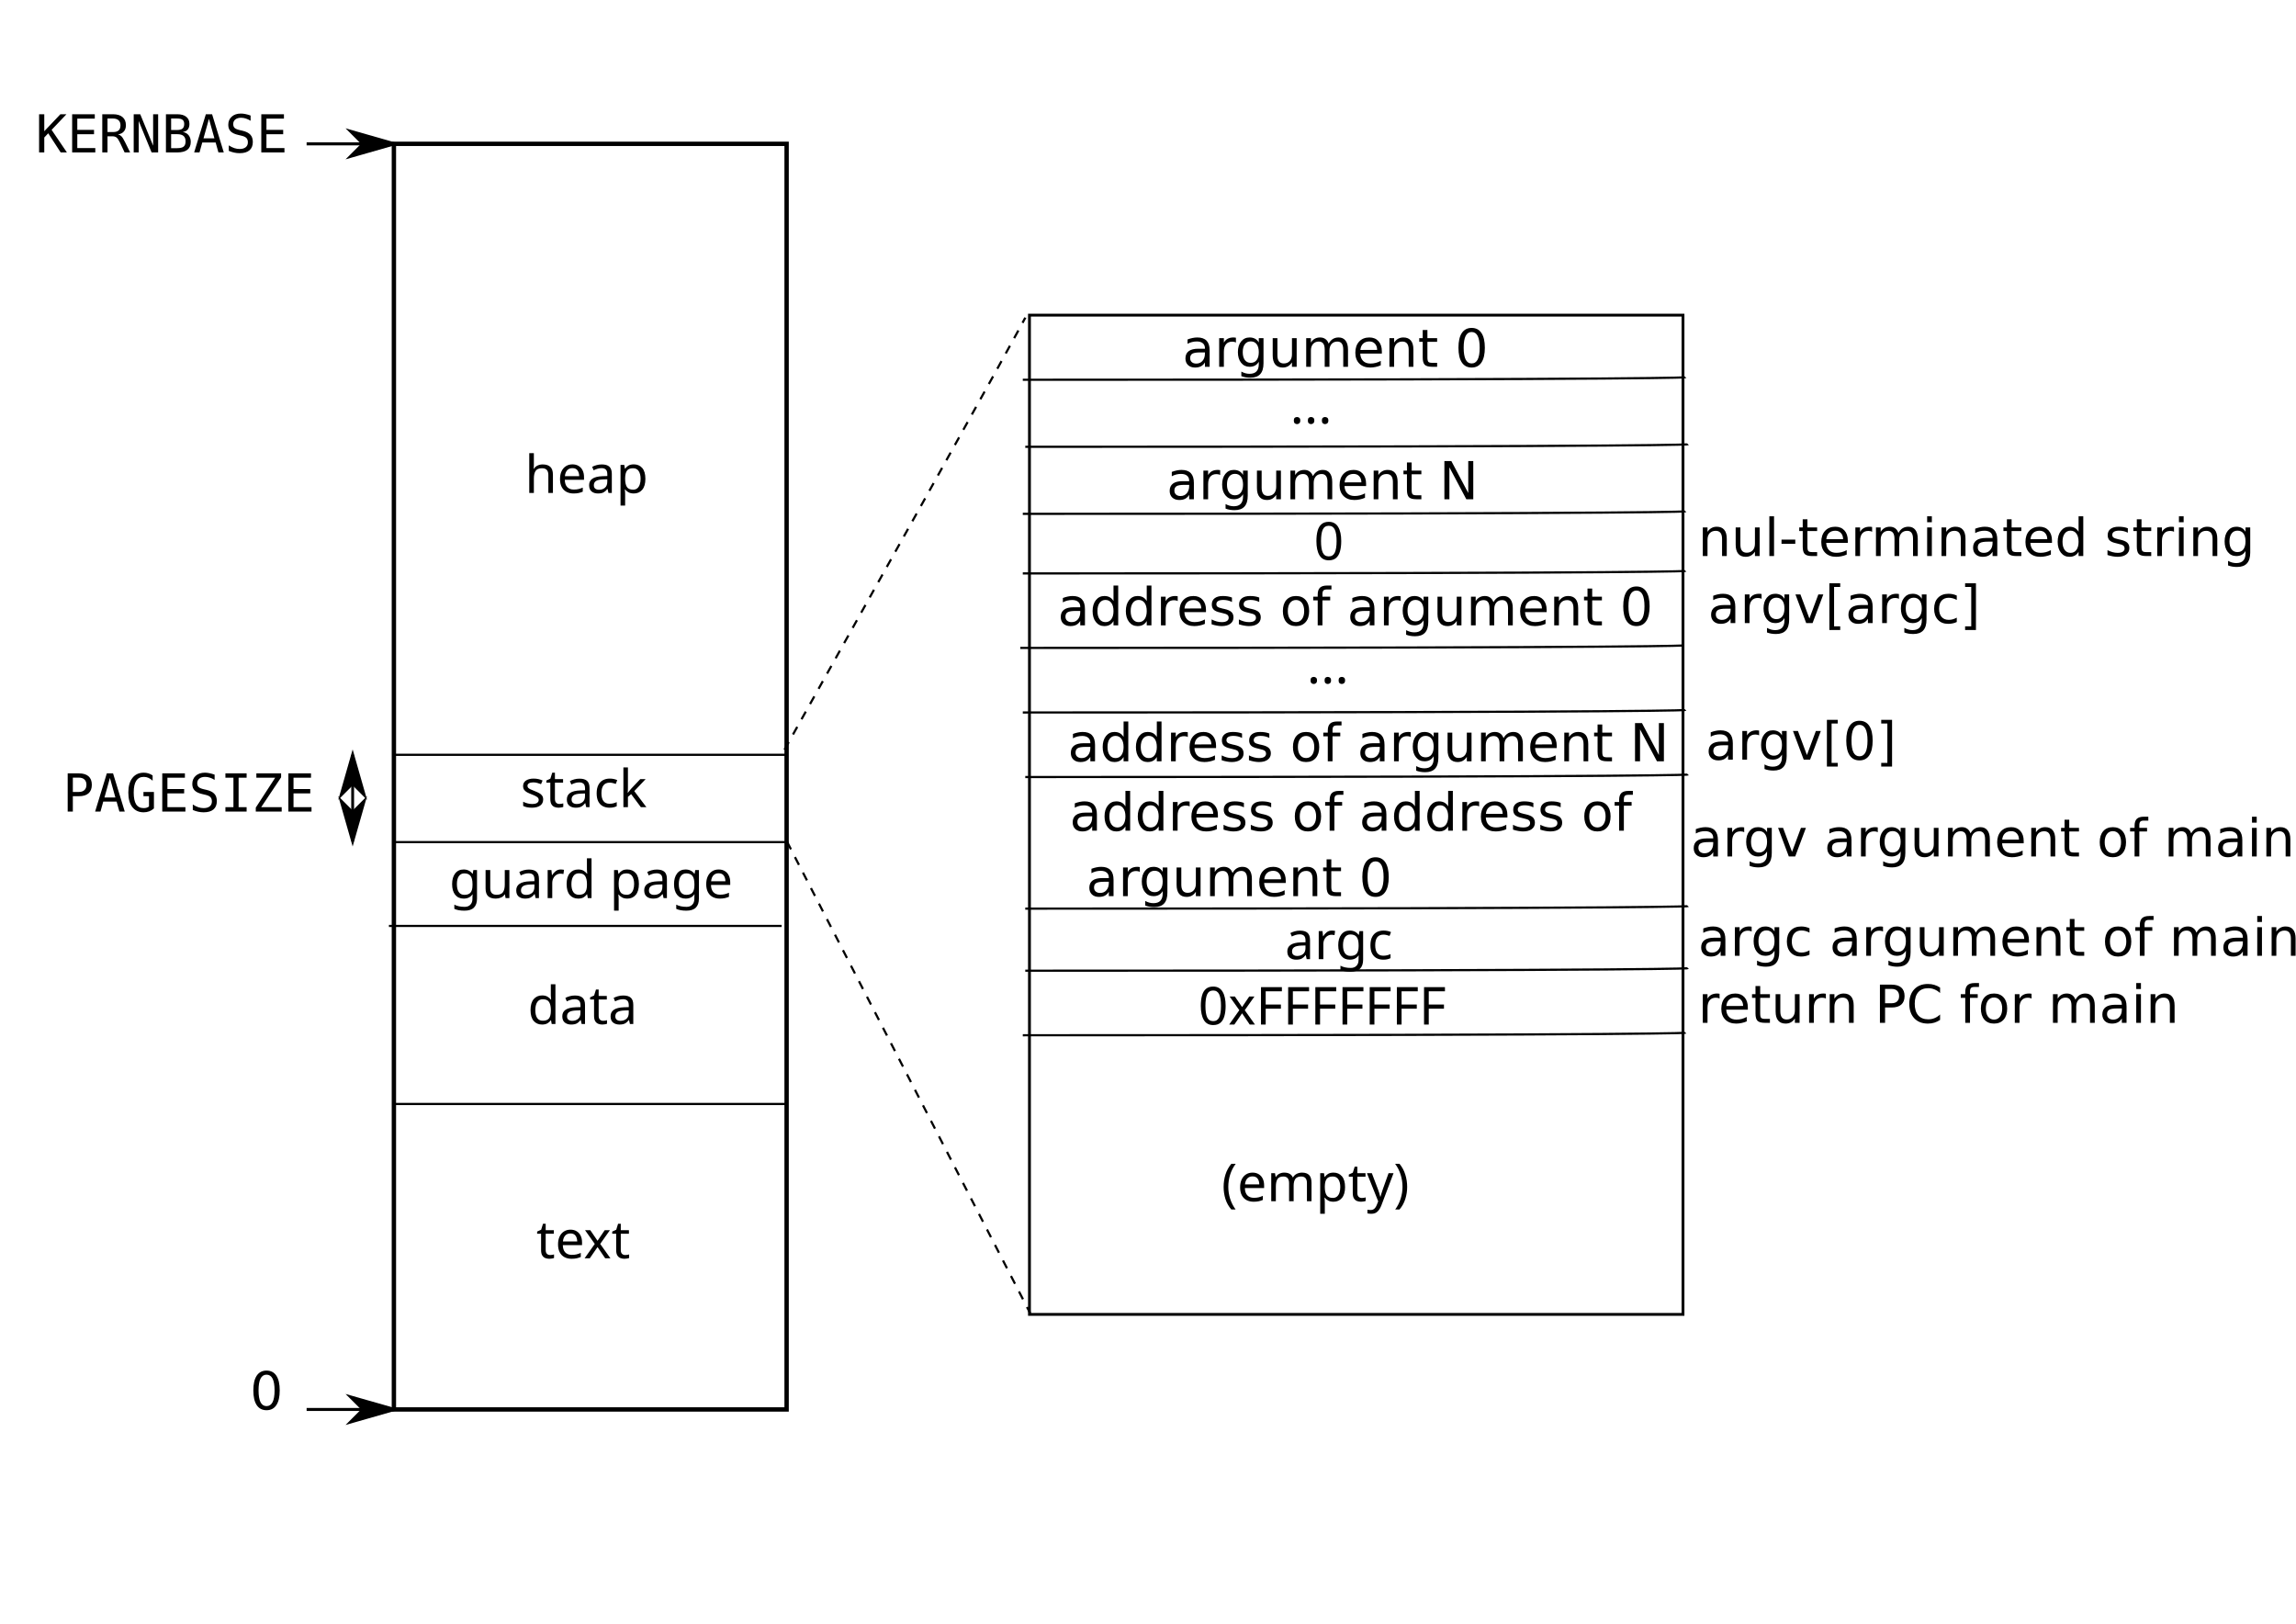
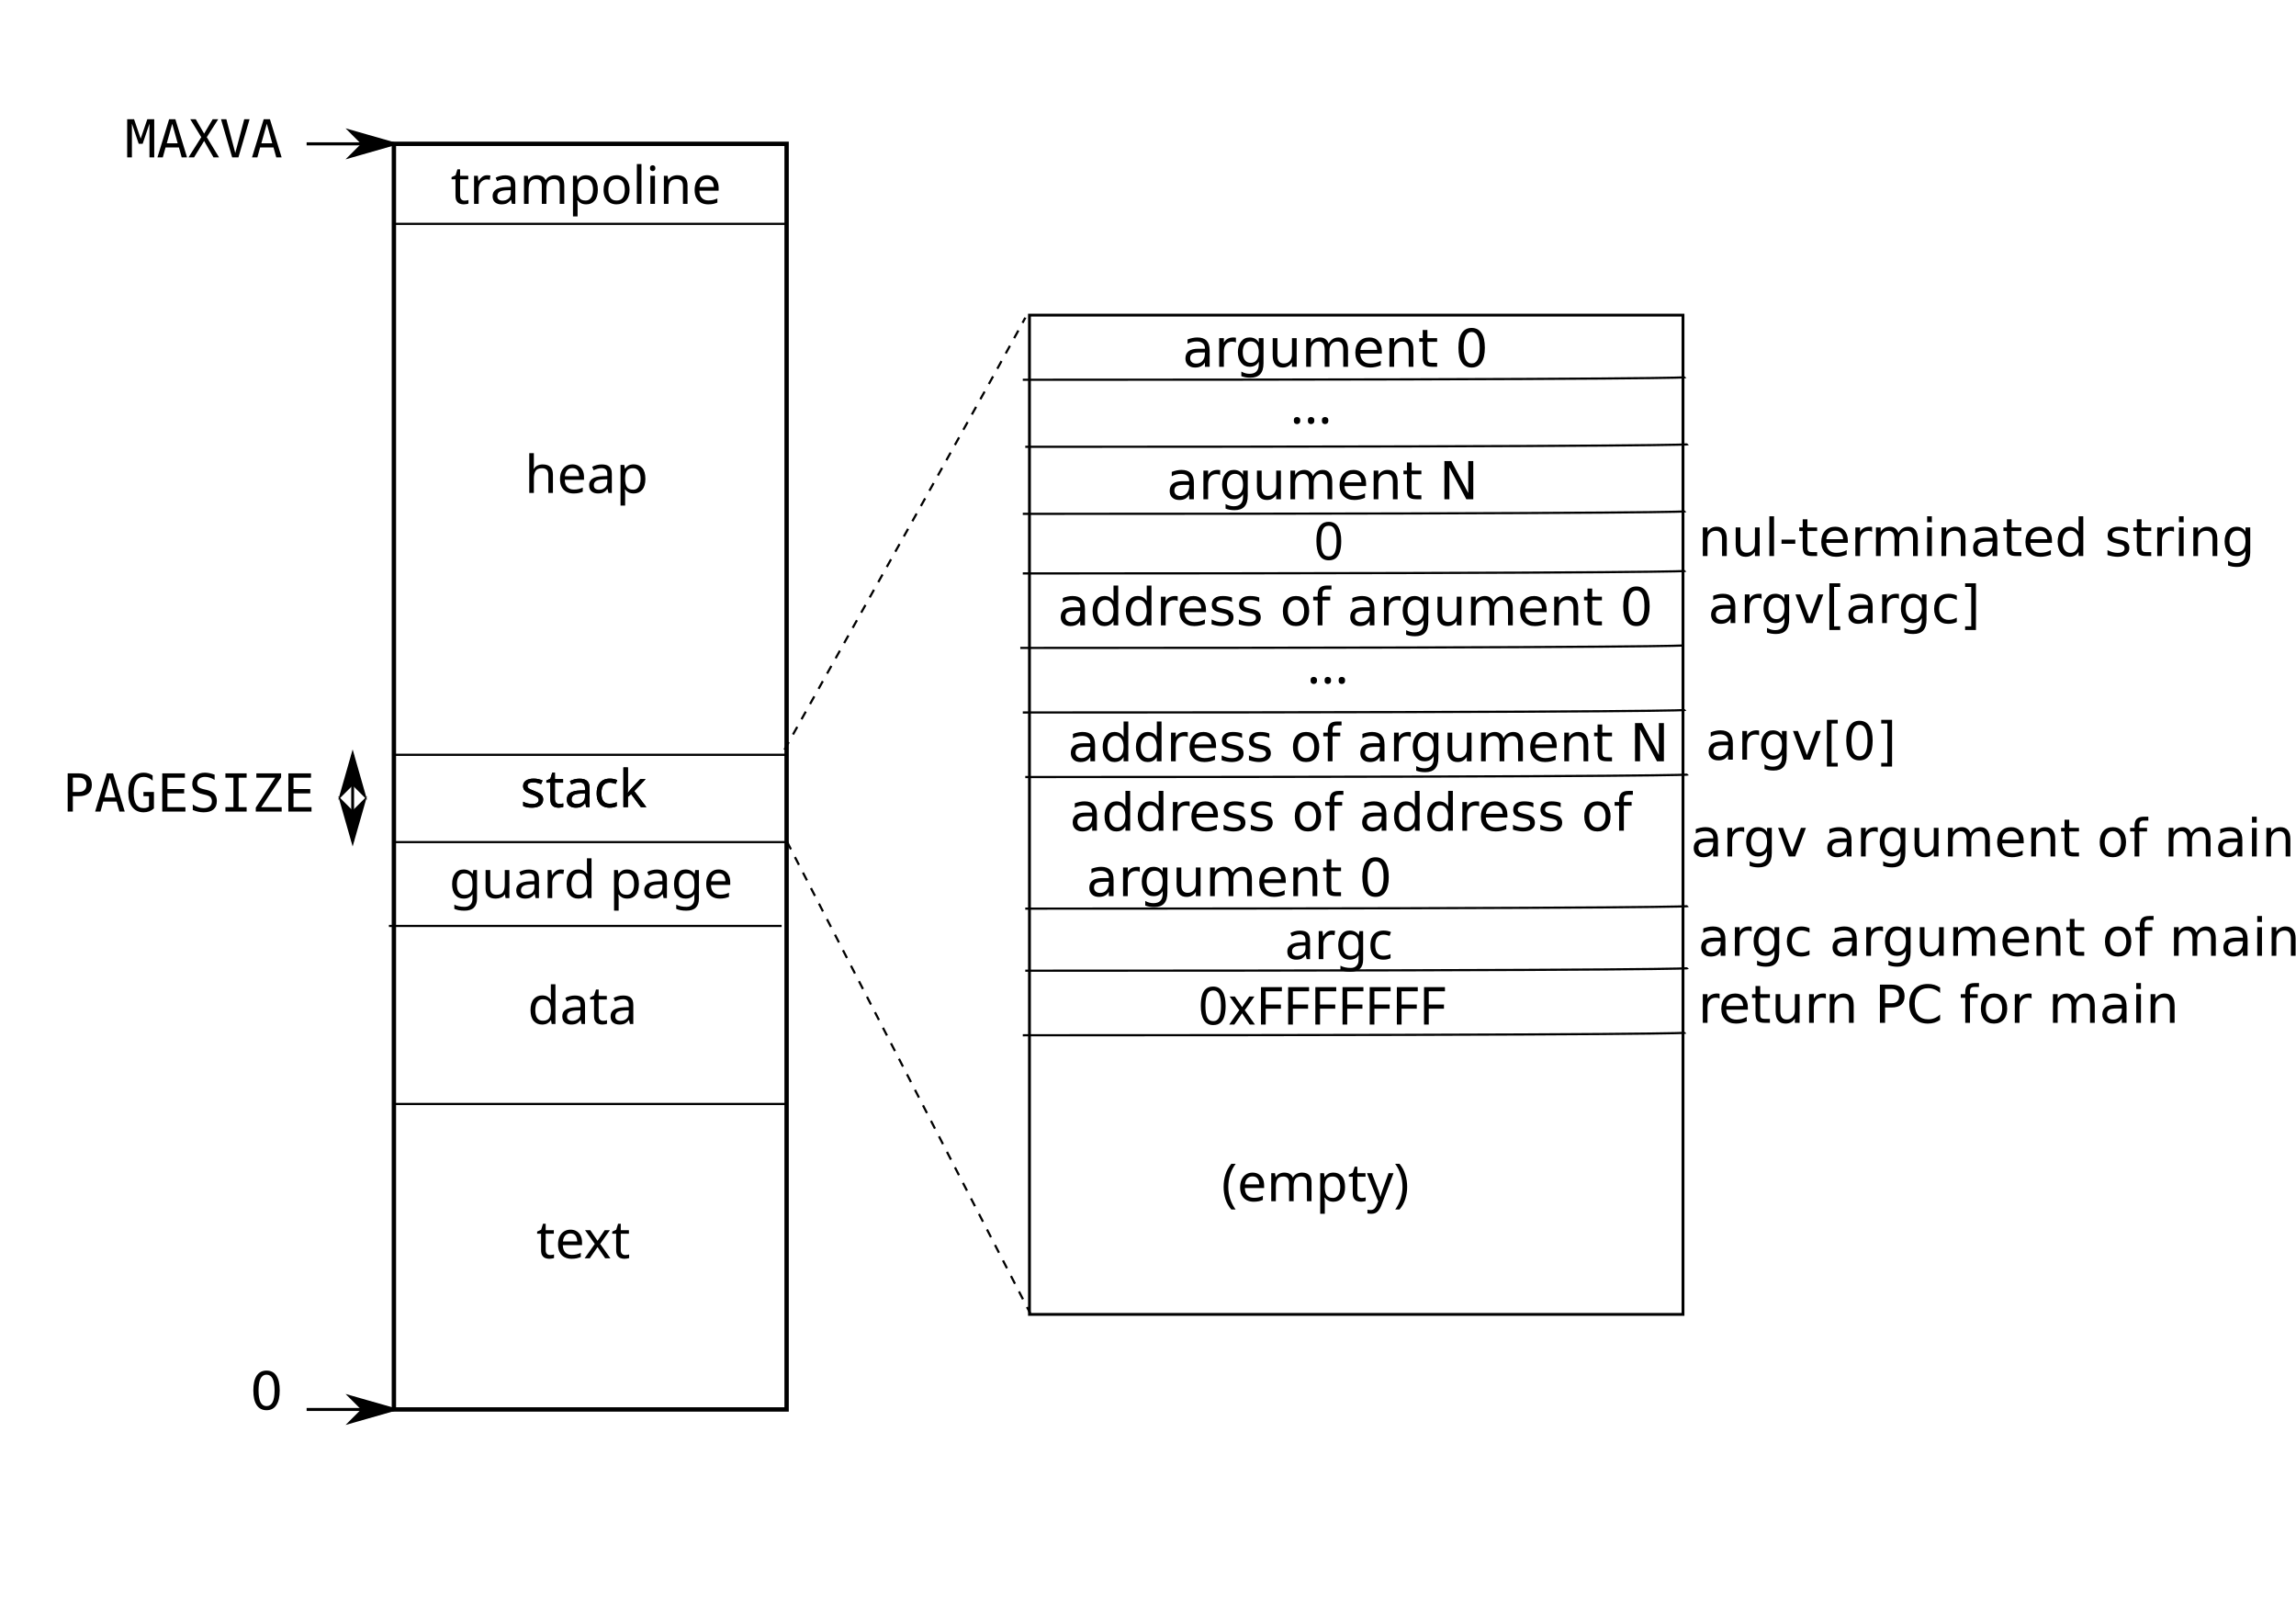
<svg xmlns="http://www.w3.org/2000/svg" width="1052.362" height="744.094" id="svg2976" version="1.1">
  <defs id="defs2978">
    <marker orient="auto" refY="0" refX="0" id="Arrow1Lstart" style="overflow:visible">
      <path id="path3773" d="M 0,0 5,-5 -12.5,0 5,5 0,0 z" style="fill-rule:evenodd;stroke:#000000;stroke-width:1pt;marker-start:none" transform="matrix(0.8,0,0,0.8,10,0)" />
    </marker>
    <marker orient="auto" refY="0" refX="0" id="Arrow1Lend" style="overflow:visible">
      <path id="path3776" d="M 0,0 5,-5 -12.5,0 5,5 0,0 z" style="fill-rule:evenodd;stroke:#000000;stroke-width:1pt;marker-start:none" transform="matrix(-0.8,0,0,-0.8,-10,0)" />
    </marker>
  </defs>
  <g id="layer1" transform="translate(0,-308.2677)">
    <rect style="fill:none;stroke:#000000;stroke-width:2;stroke-miterlimit:4;stroke-opacity:1;stroke-dasharray:none;stroke-dashoffset:0" id="rect2990" width="180" height="580" x="180.54" y="374.18" />
    <path style="fill:none;stroke:#000000;stroke-width:0;stroke-linecap:butt;stroke-linejoin:miter;stroke-miterlimit:4;stroke-opacity:1;stroke-dasharray:none;marker-start:url(#Arrow1Lstart);marker-end:none" d="m 380,892.362 0,0 z" id="path3768" />
    <path style="font-size:24px;fill:none;stroke:#000000;stroke-width:1.4;stroke-linecap:butt;stroke-linejoin:miter;stroke-miterlimit:4;stroke-opacity:1;stroke-dasharray:none;marker-end:url(#Arrow1Lend)" d="m 140.54,954.18 c 40,0 40,0 40,0" id="path5150" />
    <text xml:space="preserve" style="font-style:normal;font-variant:normal;font-weight:normal;font-stretch:normal;line-height:0%;font-family:'American Typewriter';-inkscape-font-specification:'American Typewriter';fill:#000000;fill-opacity:1;stroke:none" x="114.54" y="954.18" id="text5338">
      <tspan id="tspan5340" x="114.54" y="954.18" style="font-style:normal;font-variant:normal;font-weight:normal;font-stretch:normal;font-size:24px;line-height:1.25;font-family:'Bitstream Vera Sans';-inkscape-font-specification:'Bitstream Vera Sans'">0</tspan>
    </text>
    <path style="fill:none;stroke:#000000;stroke-width:1px;stroke-linecap:butt;stroke-linejoin:miter;stroke-opacity:1" d="m 180.54,654.18 c 180,0 180,0 180,0" id="path5404" />
    <path id="path5406" d="m 180.54,694.18 c 180,0 180,0 180,0" style="fill:none;stroke:#000000;stroke-width:1px;stroke-linecap:butt;stroke-linejoin:miter;stroke-opacity:1" />
    <path style="fill:none;stroke:#000000;stroke-width:1px;stroke-linecap:butt;stroke-linejoin:miter;stroke-opacity:1" d="m 180.54,814.18 c 180,0 180,0 180,0" id="path5408" />
-     <text xml:space="preserve" style="font-style:normal;font-variant:normal;font-weight:normal;font-stretch:normal;line-height:0%;font-family:'American Typewriter';-inkscape-font-specification:'American Typewriter';fill:#000000;fill-opacity:1;stroke:none" x="16.31" y="378.122" id="text5414">
-       <tspan id="tspan5416" x="16.31" y="378.122" style="font-style:normal;font-variant:normal;font-weight:normal;font-stretch:normal;font-size:24px;line-height:1.25;font-family:'Bitstream Vera Sans Mono';-inkscape-font-specification:'Bitstream Vera Sans Mono'">KERNBASE</tspan>
+     <text xml:space="preserve" style="font-style:normal;font-variant:normal;font-weight:normal;font-stretch:normal;line-height:0%;font-family:'American Typewriter';-inkscape-font-specification:'American Typewriter';fill:#000000;fill-opacity:1;stroke:none" x="57.272" y="380.398" id="text5414">
+       <tspan id="tspan5416" x="57.272" y="380.398" style="font-style:normal;font-variant:normal;font-weight:normal;font-stretch:normal;font-size:24px;line-height:1.25;font-family:'Bitstream Vera Sans Mono';-inkscape-font-specification:'Bitstream Vera Sans Mono'">MAXVA</tspan>
    </text>
    <path id="path5418" d="m 140.54,374.18 c 40,0 40,0 40,0" style="font-size:24px;fill:none;stroke:#000000;stroke-width:1.4;stroke-linecap:butt;stroke-linejoin:miter;stroke-miterlimit:4;stroke-opacity:1;stroke-dasharray:none;marker-end:url(#Arrow1Lend)" />
    <text xml:space="preserve" style="font-style:normal;font-variant:normal;font-weight:normal;font-stretch:normal;line-height:0%;font-family:'American Typewriter';-inkscape-font-specification:'American Typewriter';fill:#000000;fill-opacity:1;stroke:none" x="245.8" y="884.893" id="text5489">
      <tspan id="tspan5491" x="245.8" y="884.893" style="font-size:24px;line-height:1.25">text</tspan>
    </text>
    <text xml:space="preserve" style="font-style:normal;font-variant:normal;font-weight:normal;font-stretch:normal;line-height:0%;font-family:'American Typewriter';-inkscape-font-specification:'American Typewriter';fill:#000000;fill-opacity:1;stroke:none" x="241.858" y="777.55" id="text5493">
      <tspan id="tspan5495" x="241.858" y="777.55" style="font-size:24px;line-height:1.25">data</tspan>
    </text>
    <text xml:space="preserve" style="font-style:normal;font-variant:normal;font-weight:normal;font-stretch:normal;line-height:0%;font-family:'American Typewriter';-inkscape-font-specification:'American Typewriter';fill:#000000;fill-opacity:1;stroke:none" x="238.54" y="678.18" id="text5497">
      <tspan id="tspan5499" x="238.54" y="678.18" style="font-size:24px;line-height:1.25">stack</tspan>
    </text>
    <text xml:space="preserve" style="font-style:normal;font-variant:normal;font-weight:normal;font-stretch:normal;line-height:0%;font-family:'American Typewriter';-inkscape-font-specification:'American Typewriter';fill:#000000;fill-opacity:1;stroke:none" x="240.54" y="534.18" id="text5501">
      <tspan id="tspan5503" x="240.54" y="534.18" style="font-size:24px;line-height:1.25">heap</tspan>
    </text>
    <text xml:space="preserve" style="font-style:normal;font-variant:normal;font-weight:normal;font-stretch:normal;line-height:0%;font-family:'American Typewriter';-inkscape-font-specification:'American Typewriter';fill:#000000;fill-opacity:1;stroke:none" x="28.713" y="680.18" id="text5505">
      <tspan id="tspan5507" x="28.713" y="680.18" style="font-style:normal;font-variant:normal;font-weight:normal;font-stretch:normal;font-size:24px;line-height:1.25;font-family:'Bitstream Vera Sans Mono';-inkscape-font-specification:'Bitstream Vera Sans Mono'">PAGESIZE</tspan>
    </text>
    <path style="fill:none;stroke:#000000;stroke-width:1.3;stroke-linecap:butt;stroke-linejoin:miter;stroke-miterlimit:4;stroke-opacity:1;stroke-dasharray:none;marker-start:url(#Arrow1Lstart);marker-end:url(#Arrow1Lend)" d="m 161.638,693.658 c 0,-39.424 0,-39.424 0,-39.424" id="path5885" />
    <rect style="fill:none;stroke:#000000;stroke-width:1.3;stroke-miterlimit:4;stroke-opacity:1;stroke-dasharray:none;stroke-dashoffset:0" id="rect6301" width="299.543" height="457.926" x="471.85" y="452.687" />
    <text xml:space="preserve" style="font-style:normal;font-variant:normal;font-weight:normal;font-stretch:normal;line-height:0%;font-family:'American Typewriter';-inkscape-font-specification:'American Typewriter';fill:#000000;fill-opacity:1;stroke:none" x="541.905" y="476.354" id="text6303">
      <tspan id="tspan6305" x="541.905" y="476.354" style="font-style:normal;font-variant:normal;font-weight:normal;font-stretch:normal;font-size:24px;line-height:1.25;font-family:'Bitstream Vera Sans';-inkscape-font-specification:'Bitstream Vera Sans'">argument 0</tspan>
    </text>
    <text xml:space="preserve" style="font-style:normal;font-variant:normal;font-weight:normal;font-stretch:normal;line-height:0%;font-family:'American Typewriter';-inkscape-font-specification:'American Typewriter';fill:#000000;fill-opacity:1;stroke:none" x="534.681" y="537.054" id="text6307">
      <tspan id="tspan6309" x="534.681" y="537.054" style="font-style:normal;font-variant:normal;font-weight:normal;font-stretch:normal;font-size:24px;line-height:1.25;font-family:'Bitstream Vera Sans';-inkscape-font-specification:'Bitstream Vera Sans'">argument N</tspan>
    </text>
    <text xml:space="preserve" style="font-style:normal;font-variant:normal;font-weight:normal;font-stretch:normal;line-height:0%;font-family:'American Typewriter';-inkscape-font-specification:'American Typewriter';fill:#000000;fill-opacity:1;stroke:none" x="602.205" y="564.809" id="text6311">
      <tspan id="tspan6313" x="602.205" y="564.809" style="font-size:24px;line-height:1.25">0</tspan>
    </text>
    <text xml:space="preserve" style="font-style:normal;font-variant:normal;font-weight:normal;font-stretch:normal;line-height:0%;font-family:'American Typewriter';-inkscape-font-specification:'American Typewriter';fill:#000000;fill-opacity:1;stroke:none" x="484.753" y="594.839" id="text6315">
      <tspan id="tspan6317" x="484.753" y="594.839" style="font-style:normal;font-variant:normal;font-weight:normal;font-stretch:normal;font-size:24px;line-height:1.25;font-family:'Bitstream Vera Sans';-inkscape-font-specification:'Bitstream Vera Sans'">address of argument 0</tspan>
    </text>
    <text xml:space="preserve" style="font-style:normal;font-variant:normal;font-weight:normal;font-stretch:normal;line-height:0%;font-family:'Bitstream Vera Sans';-inkscape-font-specification:'Bitstream Vera Sans';text-align:start;writing-mode:lr-tb;text-anchor:start;fill:#000000;fill-opacity:1;stroke:none" x="489.375" y="657.142" id="text6319">
      <tspan id="tspan6321" x="489.375" y="657.142" style="font-size:24px;line-height:1.25">address of argument N</tspan>
    </text>
    <text xml:space="preserve" style="font-style:normal;font-variant:normal;font-weight:normal;font-stretch:normal;line-height:0%;font-family:'Bitstream Vera Sans';-inkscape-font-specification:'Bitstream Vera Sans';text-align:start;writing-mode:lr-tb;text-anchor:start;fill:#000000;fill-opacity:1;stroke:none" x="490.227" y="688.946" id="text6323">
      <tspan id="tspan6325" x="490.227" y="688.946" style="font-size:24px;line-height:1.25">address of address of</tspan>
      <tspan x="490.227" y="718.946" id="tspan6333" style="font-size:24px;line-height:1.25"> argument 0</tspan>
    </text>
    <text xml:space="preserve" style="font-style:normal;font-variant:normal;font-weight:normal;font-stretch:normal;line-height:0%;font-family:'American Typewriter';-inkscape-font-specification:'American Typewriter';fill:#000000;fill-opacity:1;stroke:none" x="549.217" y="777.784" id="text6327">
      <tspan x="549.217" y="777.784" id="tspan6331" style="font-size:24px;line-height:1.25">0xFFFFFFF</tspan>
    </text>
    <text xml:space="preserve" style="font-style:normal;font-variant:normal;font-weight:normal;font-stretch:normal;line-height:0%;font-family:'American Typewriter';-inkscape-font-specification:'American Typewriter';fill:#000000;fill-opacity:1;stroke:none" x="559.891" y="858.751" id="text6335">
      <tspan id="tspan6337" x="559.891" y="858.751" style="font-size:24px;line-height:1.25">(empty)</tspan>
    </text>
    <text xml:space="preserve" style="font-style:normal;font-variant:normal;font-weight:normal;font-stretch:normal;line-height:0%;font-family:'American Typewriter';-inkscape-font-specification:'American Typewriter';fill:#000000;fill-opacity:1;stroke:none" x="588.927" y="747.823" id="text6341">
      <tspan id="tspan6343" x="588.927" y="747.823" style="font-size:24px;line-height:1.25">argc</tspan>
    </text>
    <text xml:space="preserve" style="font-style:normal;font-variant:normal;font-weight:normal;font-stretch:normal;line-height:0%;font-family:'American Typewriter';-inkscape-font-specification:'American Typewriter';fill:#000000;fill-opacity:1;stroke:none" x="591.279" y="502.283" id="text6345">
      <tspan id="tspan6347" x="591.279" y="502.283" style="font-size:24px;line-height:1.25">...</tspan>
    </text>
    <text xml:space="preserve" style="font-style:normal;font-variant:normal;font-weight:normal;font-stretch:normal;line-height:0%;font-family:'American Typewriter';-inkscape-font-specification:'American Typewriter';fill:#000000;fill-opacity:1;stroke:none" x="598.946" y="621.374" id="text6349">
      <tspan id="tspan6351" x="598.946" y="621.374" style="font-size:24px;line-height:1.25">...</tspan>
    </text>
    <path style="fill:none;stroke:#000000;stroke-width:1px;stroke-linecap:butt;stroke-linejoin:miter;stroke-opacity:1" d="m 468.792,482.302 c 302.667,0 303.805,-1.138 303.805,-1.138" id="path6449" />
    <path id="path6453" d="m 469.93,513.024 c 302.667,0 303.805,-1.138 303.805,-1.138" style="fill:none;stroke:#000000;stroke-width:1px;stroke-linecap:butt;stroke-linejoin:miter;stroke-opacity:1" />
    <path style="fill:none;stroke:#000000;stroke-width:1px;stroke-linecap:butt;stroke-linejoin:miter;stroke-opacity:1" d="m 468.792,543.745 c 302.667,0 303.805,-1.138 303.805,-1.138" id="path6455" />
    <path id="path6457" d="m 468.792,571.054 c 302.667,0 303.805,-1.138 303.805,-1.138" style="fill:none;stroke:#000000;stroke-width:1px;stroke-linecap:butt;stroke-linejoin:miter;stroke-opacity:1" />
    <path style="fill:none;stroke:#000000;stroke-width:1px;stroke-linecap:butt;stroke-linejoin:miter;stroke-opacity:1" d="m 467.654,605.189 c 302.667,0 303.805,-1.138 303.805,-1.138" id="path6459" />
    <path id="path6461" d="m 468.792,634.773 c 302.667,0 303.805,-1.138 303.805,-1.138" style="fill:none;stroke:#000000;stroke-width:1px;stroke-linecap:butt;stroke-linejoin:miter;stroke-opacity:1" />
    <path style="fill:none;stroke:#000000;stroke-width:1px;stroke-linecap:butt;stroke-linejoin:miter;stroke-opacity:1" d="m 469.93,664.357 c 302.667,0 303.805,-1.138 303.805,-1.138" id="path6463" />
    <path id="path6465" d="m 469.93,724.663 c 302.667,0 303.805,-1.138 303.805,-1.138" style="fill:none;stroke:#000000;stroke-width:1px;stroke-linecap:butt;stroke-linejoin:miter;stroke-opacity:1" />
    <path style="font-size:24px;font-style:normal;font-variant:normal;font-weight:normal;font-stretch:normal;text-align:start;line-height:125%;writing-mode:lr-tb;text-anchor:start;fill:none;stroke:#000000;stroke-width:1px;stroke-linecap:butt;stroke-linejoin:miter;stroke-opacity:1;font-family:Bitstream Vera Sans;-inkscape-font-specification:Bitstream Vera Sans" d="m 469.93,753.109 c 302.667,0 303.805,-1.138 303.805,-1.138" id="path6467" />
    <path id="path6469" d="m 468.792,782.693 c 302.667,0 303.805,-1.138 303.805,-1.138" style="fill:none;stroke:#000000;stroke-width:1px;stroke-linecap:butt;stroke-linejoin:miter;stroke-opacity:1" />
    <text xml:space="preserve" style="font-style:normal;font-variant:normal;font-weight:normal;font-stretch:normal;line-height:0%;font-family:'Bitstream Vera Sans';-inkscape-font-specification:'Bitstream Vera Sans';text-align:start;writing-mode:lr-tb;text-anchor:start;fill:#000000;fill-opacity:1;stroke:none" x="778.286" y="563.089" id="text6471">
      <tspan id="tspan6473" x="778.286" y="563.089" style="font-size:24px;line-height:1.25">nul-terminated string</tspan>
    </text>
    <text xml:space="preserve" style="font-style:normal;font-variant:normal;font-weight:normal;font-stretch:normal;line-height:0%;font-family:'Bitstream Vera Sans';-inkscape-font-specification:'Bitstream Vera Sans';text-align:start;writing-mode:lr-tb;text-anchor:start;fill:#000000;fill-opacity:1;stroke:none" x="782.837" y="593.811" id="text6475">
      <tspan id="tspan6477" x="782.837" y="593.811" style="font-size:24px;line-height:1.25">argv[argc]</tspan>
    </text>
    <text xml:space="preserve" style="font-style:normal;font-variant:normal;font-weight:normal;font-stretch:normal;line-height:0%;font-family:'Bitstream Vera Sans';-inkscape-font-specification:'Bitstream Vera Sans';text-align:start;writing-mode:lr-tb;text-anchor:start;fill:#000000;fill-opacity:1;stroke:none" x="781.7" y="656.392" id="text6479">
      <tspan id="tspan6481" x="781.7" y="656.392" style="font-size:24px;line-height:1.25">argv[0]</tspan>
    </text>
    <text xml:space="preserve" style="font-style:normal;font-variant:normal;font-weight:normal;font-stretch:normal;line-height:0%;font-family:'Bitstream Vera Sans';-inkscape-font-specification:'Bitstream Vera Sans';text-align:start;writing-mode:lr-tb;text-anchor:start;fill:#000000;fill-opacity:1;stroke:none" x="774.873" y="700.768" id="text6483">
      <tspan id="tspan6485" x="774.873" y="700.768" style="font-size:24px;line-height:1.25">argv argument of main</tspan>
    </text>
    <text xml:space="preserve" style="font-style:normal;font-variant:normal;font-weight:normal;font-stretch:normal;line-height:0%;font-family:'Bitstream Vera Sans';-inkscape-font-specification:'Bitstream Vera Sans';text-align:start;writing-mode:lr-tb;text-anchor:start;fill:#000000;fill-opacity:1;stroke:none" x="778.286" y="746.282" id="text6487">
      <tspan id="tspan6489" x="778.286" y="746.282" style="font-size:24px;line-height:1.25">argc argument of main</tspan>
    </text>
    <text xml:space="preserve" style="font-style:normal;font-variant:normal;font-weight:normal;font-stretch:normal;line-height:0%;font-family:'Bitstream Vera Sans';-inkscape-font-specification:'Bitstream Vera Sans';text-align:start;writing-mode:lr-tb;text-anchor:start;fill:#000000;fill-opacity:1;stroke:none" x="778.286" y="777.004" id="text6491">
      <tspan id="tspan6493" x="778.286" y="777.004" style="font-size:24px;line-height:1.25">return PC for main</tspan>
    </text>
    <path style="fill:none;stroke:#000000;stroke-width:1;stroke-linecap:butt;stroke-linejoin:miter;stroke-opacity:1;stroke-miterlimit:4;stroke-dasharray:4,4;stroke-dashoffset:0" d="M 360.697,385.673 C 472.206,601.864 472.206,601.864 472.206,601.864" id="path6495" transform="translate(0,308.2677)" />
    <path style="fill:none;stroke:#000000;stroke-width:1;stroke-linecap:butt;stroke-linejoin:miter;stroke-opacity:1;stroke-miterlimit:4;stroke-dasharray:4,4;stroke-dashoffset:0" d="M 359.559,343.573 C 469.93,146.726 469.93,145.588 469.93,145.588" id="path6499" transform="translate(0,308.2677)" />
    <path style="fill:none;stroke:#000000;stroke-width:1px;stroke-linecap:butt;stroke-linejoin:miter;stroke-opacity:1" d="m 178.264,732.591 c 180,0 180,0 180,0" id="path2887" />
    <text xml:space="preserve" style="font-style:normal;font-variant:normal;font-weight:normal;font-stretch:normal;line-height:0%;font-family:'Bitstream Vera Sans';-inkscape-font-specification:'Bitstream Vera Sans';text-align:start;writing-mode:lr-tb;text-anchor:start;fill:#000000;fill-opacity:1;stroke:none" x="205.915" y="719.836" id="text2889">
      <tspan id="tspan2891" x="205.915" y="719.836" style="font-style:normal;font-variant:normal;font-weight:normal;font-stretch:normal;font-size:24px;line-height:1.25;font-family:'American Typewriter';-inkscape-font-specification:'American Typewriter'">guard page</tspan>
    </text>
+     <path style="fill:none;stroke:#000000;stroke-width:1px;stroke-linecap:butt;stroke-linejoin:miter;stroke-opacity:1" d="m 180.816,410.856 c 180,0 180,0 180,0" id="path86" />
+     <text id="text94" y="678.18" x="238.54" style="font-style:normal;font-variant:normal;font-weight:normal;font-stretch:normal;line-height:0%;font-family:'American Typewriter';-inkscape-font-specification:'American Typewriter';fill:#000000;fill-opacity:1;stroke:none" xml:space="preserve">
+       <tspan style="font-size:24px;line-height:1.25" y="678.18" x="238.54" id="tspan92">stack</tspan>
+     </text>
+     <text xml:space="preserve" style="font-style:normal;font-variant:normal;font-weight:normal;font-stretch:normal;line-height:0%;font-family:'American Typewriter';-inkscape-font-specification:'American Typewriter';fill:#000000;fill-opacity:1;stroke:none" x="206.575" y="401.683" id="text98">
+       <tspan id="tspan96" x="206.575" y="401.683" style="font-size:24px;line-height:1.25">trampoline</tspan>
+     </text>
  </g>
</svg>
